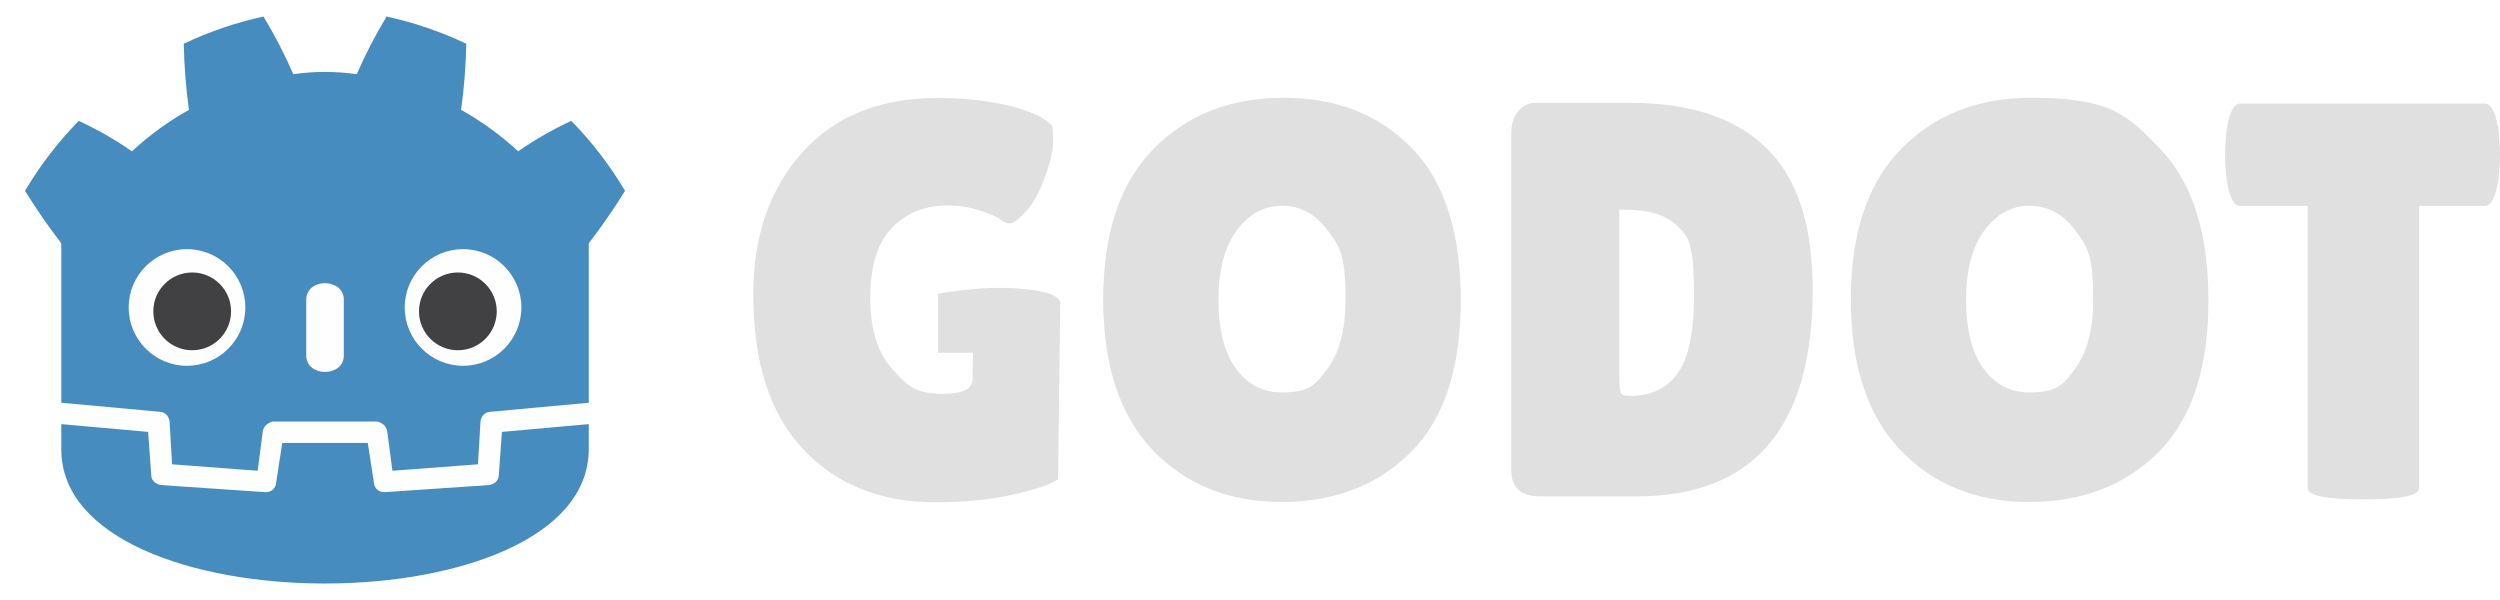
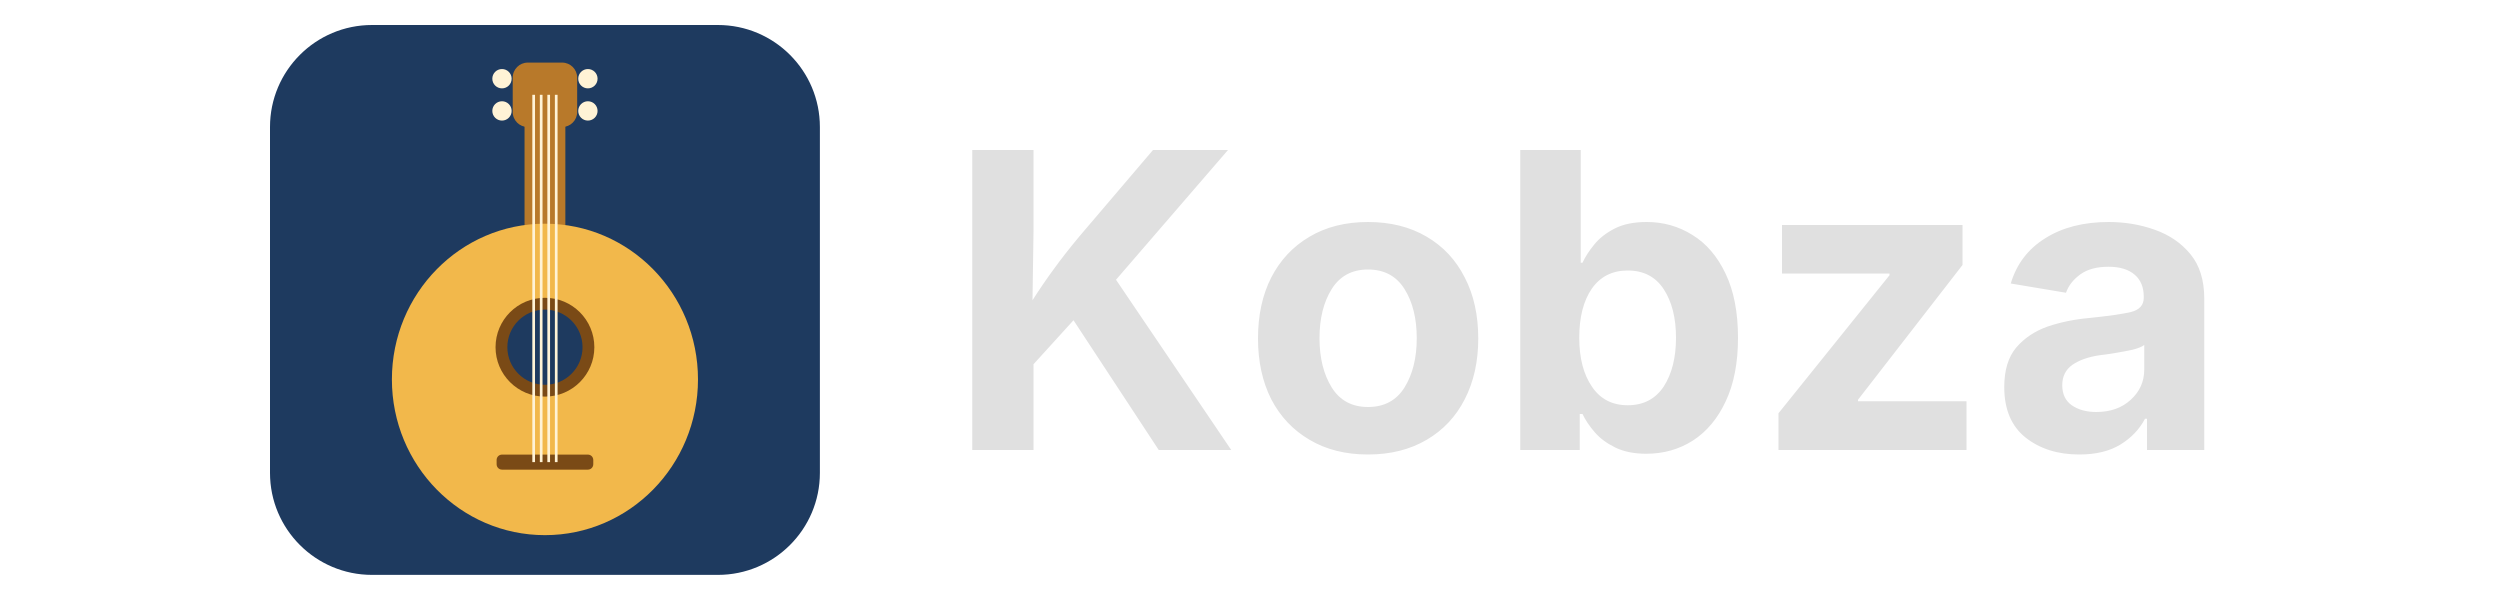
- <svg xmlns="http://www.w3.org/2000/svg" width="100" height="24" stroke-linejoin="round">
-   <path fill="#e0e0e0" d="M40.122 11.514c-1.211-.019-2.597.234-2.597.234v2.364h1.393l-.015 1.052q0 .587-1.159.587c-1.159 0-1.454-.328-2.045-.979q-.89-.98-.889-2.867 0-1.89.865-2.79.866-.899 2.261-.899c.411.003.821.067 1.214.191q.63.192.844.358.212.172.405.17.19 0 .616-.45.43-.45.767-1.359c.224-.61.337-1.076.337-1.407a6 6 0 0 0-.023-.674q-.47-.517-1.744-.821-1.268-.305-2.844-.304-3.463 0-5.419 2.181-1.957 2.182-1.957 5.668 0 4.094 2.001 6.207 2.002 2.114 5.263 2.113 1.754 0 3.114-.303 1.361-.303 1.811-.619l.09-7.038c0-.408-1.079-.594-2.289-.615M51.279 8.23q-1.078 0-1.81.989-.73.99-.731 2.776 0 1.79.698 2.745.697.957 1.832.957c1.135 0 1.372-.323 1.844-.969q.709-.966.709-2.766c0-1.8-.244-2.122-.731-2.767q-.73-.965-1.811-.965m-.011 11.85q-3.16 0-5.15-2.067-1.989-2.07-1.989-6.039 0-3.97 2.011-6.017 2.014-2.046 5.196-2.046 3.183-.001 5.138 2.014 1.958 2.013 1.957 6.094t-2.001 6.073q-2.002 1.988-5.162 1.988M64.77 8.386v6.727q0 .47.068.595c.068.125.18.124.404.124q1.238 0 1.879-.923.641-.921.64-3.069c-.001-2.148-.222-2.366-.663-2.799q-.664-.654-2.103-.655zm-4.317 10.436V5.33q0-.563.282-.891a.92.92 0 0 1 .73-.326h3.756q3.575 0 5.429 1.801 1.857 1.798 1.857 5.666 0 8.276-7.063 8.276h-3.845q-1.146 0-1.147-1.034M81.186 8.23q-1.08 0-1.812.989-.73.99-.73 2.776 0 1.79.697 2.745.697.957 1.833.957c1.136 0 1.372-.323 1.844-.969q.709-.966.709-2.766c0-1.8-.244-2.122-.731-2.767q-.73-.965-1.81-.965m-.012 11.85q-3.16 0-5.15-2.067-1.99-2.07-1.99-6.039 0-3.97 2.012-6.017 2.014-2.046 5.196-2.046c3.182 0 3.834.67 5.138 2.014q1.957 2.013 1.957 6.094t-2.002 6.073q-2.001 1.988-5.161 1.988m15.587-.552q0 .448-2.226.449-2.227-.001-2.228-.449V8.238h-2.698q-.382 0-.539-1.036a7 7 0 0 1-.066-1.011q0-.517.065-1.012c.105-.688.285-1.036.54-1.036h9.783q.382.001.541 1.036a7.7 7.7 0 0 1 0 2.023q-.16 1.036-.541 1.036h-2.631z" />
-   <g fill="#fefefe" transform="translate(-.27 -1.335)scale(.02592)">
-     <path d="M105 673v33q407 354 814 0v-33z" />
-     <path fill="#478cbf" d="m105 673 152 14q12 1 15 14l4 67 132 10 8-61q2-11 15-15h162q13 4 15 15l8 61 132-10 4-67q3-13 15-14l152-14V427q30-39 56-81-35-59-83-108-43 20-82 47-40-37-88-64 7-51 8-102-59-28-123-42-26 43-46 89-49-7-98 0-20-46-46-89-64 14-123 42 1 51 8 102-48 27-88 64-39-27-82-47-48 49-83 108 26 42 56 81zm0 33v39c0 276 813 276 814 0v-39l-134 12-5 69q-2 10-14 13l-162 11q-12 0-16-11l-10-65H446l-10 65q-4 11-16 11l-162-11q-12-3-14-13l-5-69z" />
-     <path d="M483 600c0 34 58 34 58 0v-86c0-34-58-34-58 0z" />
-     <circle cx="725" cy="526" r="90" />
-     <circle cx="299" cy="526" r="90" />
+ <svg xmlns="http://www.w3.org/2000/svg" width="100" height="24">
+   <g transform="translate(10.8 1)scale(.02148)">
+     <rect width="1024" height="1024" fill="#1e3a5f" rx="190" />
+     <rect width="120" height="120" x="452" y="70" fill="#b8792a" rx="28" />
+     <circle cx="432" cy="100" r="18" fill="#fff3d6" />
+     <circle cx="432" cy="160" r="18" fill="#fff3d6" />
+     <circle cx="592" cy="100" r="18" fill="#fff3d6" />
+     <circle cx="592" cy="160" r="18" fill="#fff3d6" />
+     <path fill="#b8792a" d="M474 170H550V520H474z" />
+     <ellipse cx="512" cy="660" fill="#f2b84b" rx="285" ry="290" />
+     <circle cx="512" cy="600" r="92" fill="#7a4a16" />
+     <circle cx="512" cy="600" r="70" fill="#1e3a5f" />
+     <rect width="180" height="28" x="422" y="800" fill="#7a4a16" rx="10" />
+     <path stroke="#fff3d6" stroke-width="5" d="M491 130V814 M505 130V814 M519 130V814 M533 130V814" />
  </g>
-   <g fill="#414042" transform="translate(-.27 -1.335)scale(.02592)">
-     <circle cx="307" cy="532" r="60" />
-     <circle cx="717" cy="532" r="60" />
-   </g>
+   <path fill="#e0e0e0" d="M38.89 18V6H41.34V9.28L41.3 12.01Q41.7 11.38 42.14 10.78Q42.58 10.17 43.18 9.45L46.12 6H49.12L44.64 11.19L49.25 18H46.35L42.94 12.81L41.34 14.57V18ZM54.72 18.18Q53.37 18.18 52.38 17.59Q51.39 17.01 50.85 15.97Q50.32 14.92 50.32 13.54Q50.32 12.14 50.85 11.1Q51.39 10.05 52.38 9.47Q53.37 8.88 54.72 8.88Q56.07 8.88 57.07 9.47Q58.06 10.05 58.59 11.1Q59.13 12.14 59.13 13.54Q59.13 14.92 58.59 15.97Q58.06 17.01 57.07 17.59Q56.07 18.18 54.72 18.18ZM54.72 16.28Q55.69 16.28 56.18 15.5Q56.67 14.71 56.67 13.53Q56.67 12.34 56.18 11.56Q55.69 10.78 54.72 10.78Q53.76 10.78 53.27 11.56Q52.78 12.34 52.78 13.53Q52.78 14.71 53.27 15.5Q53.76 16.28 54.72 16.28ZM65.85 18.15Q65.12 18.15 64.61 17.9Q64.1 17.65 63.79 17.29Q63.47 16.92 63.3 16.56H63.19V18H60.81V6H63.23V10.51H63.3Q63.46 10.16 63.77 9.78Q64.08 9.4 64.59 9.14Q65.1 8.88 65.87 8.88Q66.87 8.88 67.7 9.4Q68.53 9.91 69.02 10.94Q69.52 11.98 69.52 13.51Q69.52 15.01 69.03 16.05Q68.55 17.08 67.72 17.62Q66.89 18.15 65.85 18.15ZM65.11 16.21Q66.05 16.21 66.55 15.46Q67.04 14.7 67.04 13.51Q67.04 12.32 66.55 11.57Q66.06 10.82 65.11 10.82Q64.18 10.82 63.67 11.55Q63.17 12.28 63.17 13.51Q63.17 14.73 63.68 15.47Q64.18 16.21 65.11 16.21ZM71.14 18V16.53L75.58 11.01V10.94H71.28V9H78.5V10.6L74.32 15.99V16.05H78.66V18ZM83.17 18.18Q81.88 18.18 81.02 17.5Q80.17 16.82 80.17 15.48Q80.17 14.47 80.65 13.9Q81.14 13.33 81.91 13.06Q82.68 12.8 83.57 12.72Q84.73 12.6 85.24 12.48Q85.75 12.35 85.75 11.91V11.87Q85.75 11.3 85.39 10.99Q85.02 10.67 84.34 10.67Q83.64 10.67 83.22 10.97Q82.79 11.28 82.64 11.71L80.43 11.34Q80.78 10.17 81.81 9.53Q82.84 8.88 84.35 8.88Q85.32 8.88 86.19 9.19Q87.07 9.5 87.62 10.17Q88.17 10.84 88.17 11.94V18H85.88V16.75H85.8Q85.47 17.38 84.82 17.78Q84.17 18.18 83.17 18.18ZM83.85 16.48Q84.7 16.48 85.23 15.99Q85.77 15.5 85.77 14.78V13.8Q85.62 13.91 85.3 13.99Q84.97 14.06 84.61 14.12Q84.25 14.18 83.98 14.21Q83.31 14.31 82.9 14.59Q82.49 14.88 82.49 15.41Q82.49 15.94 82.87 16.21Q83.26 16.48 83.85 16.48Z" />
</svg>
